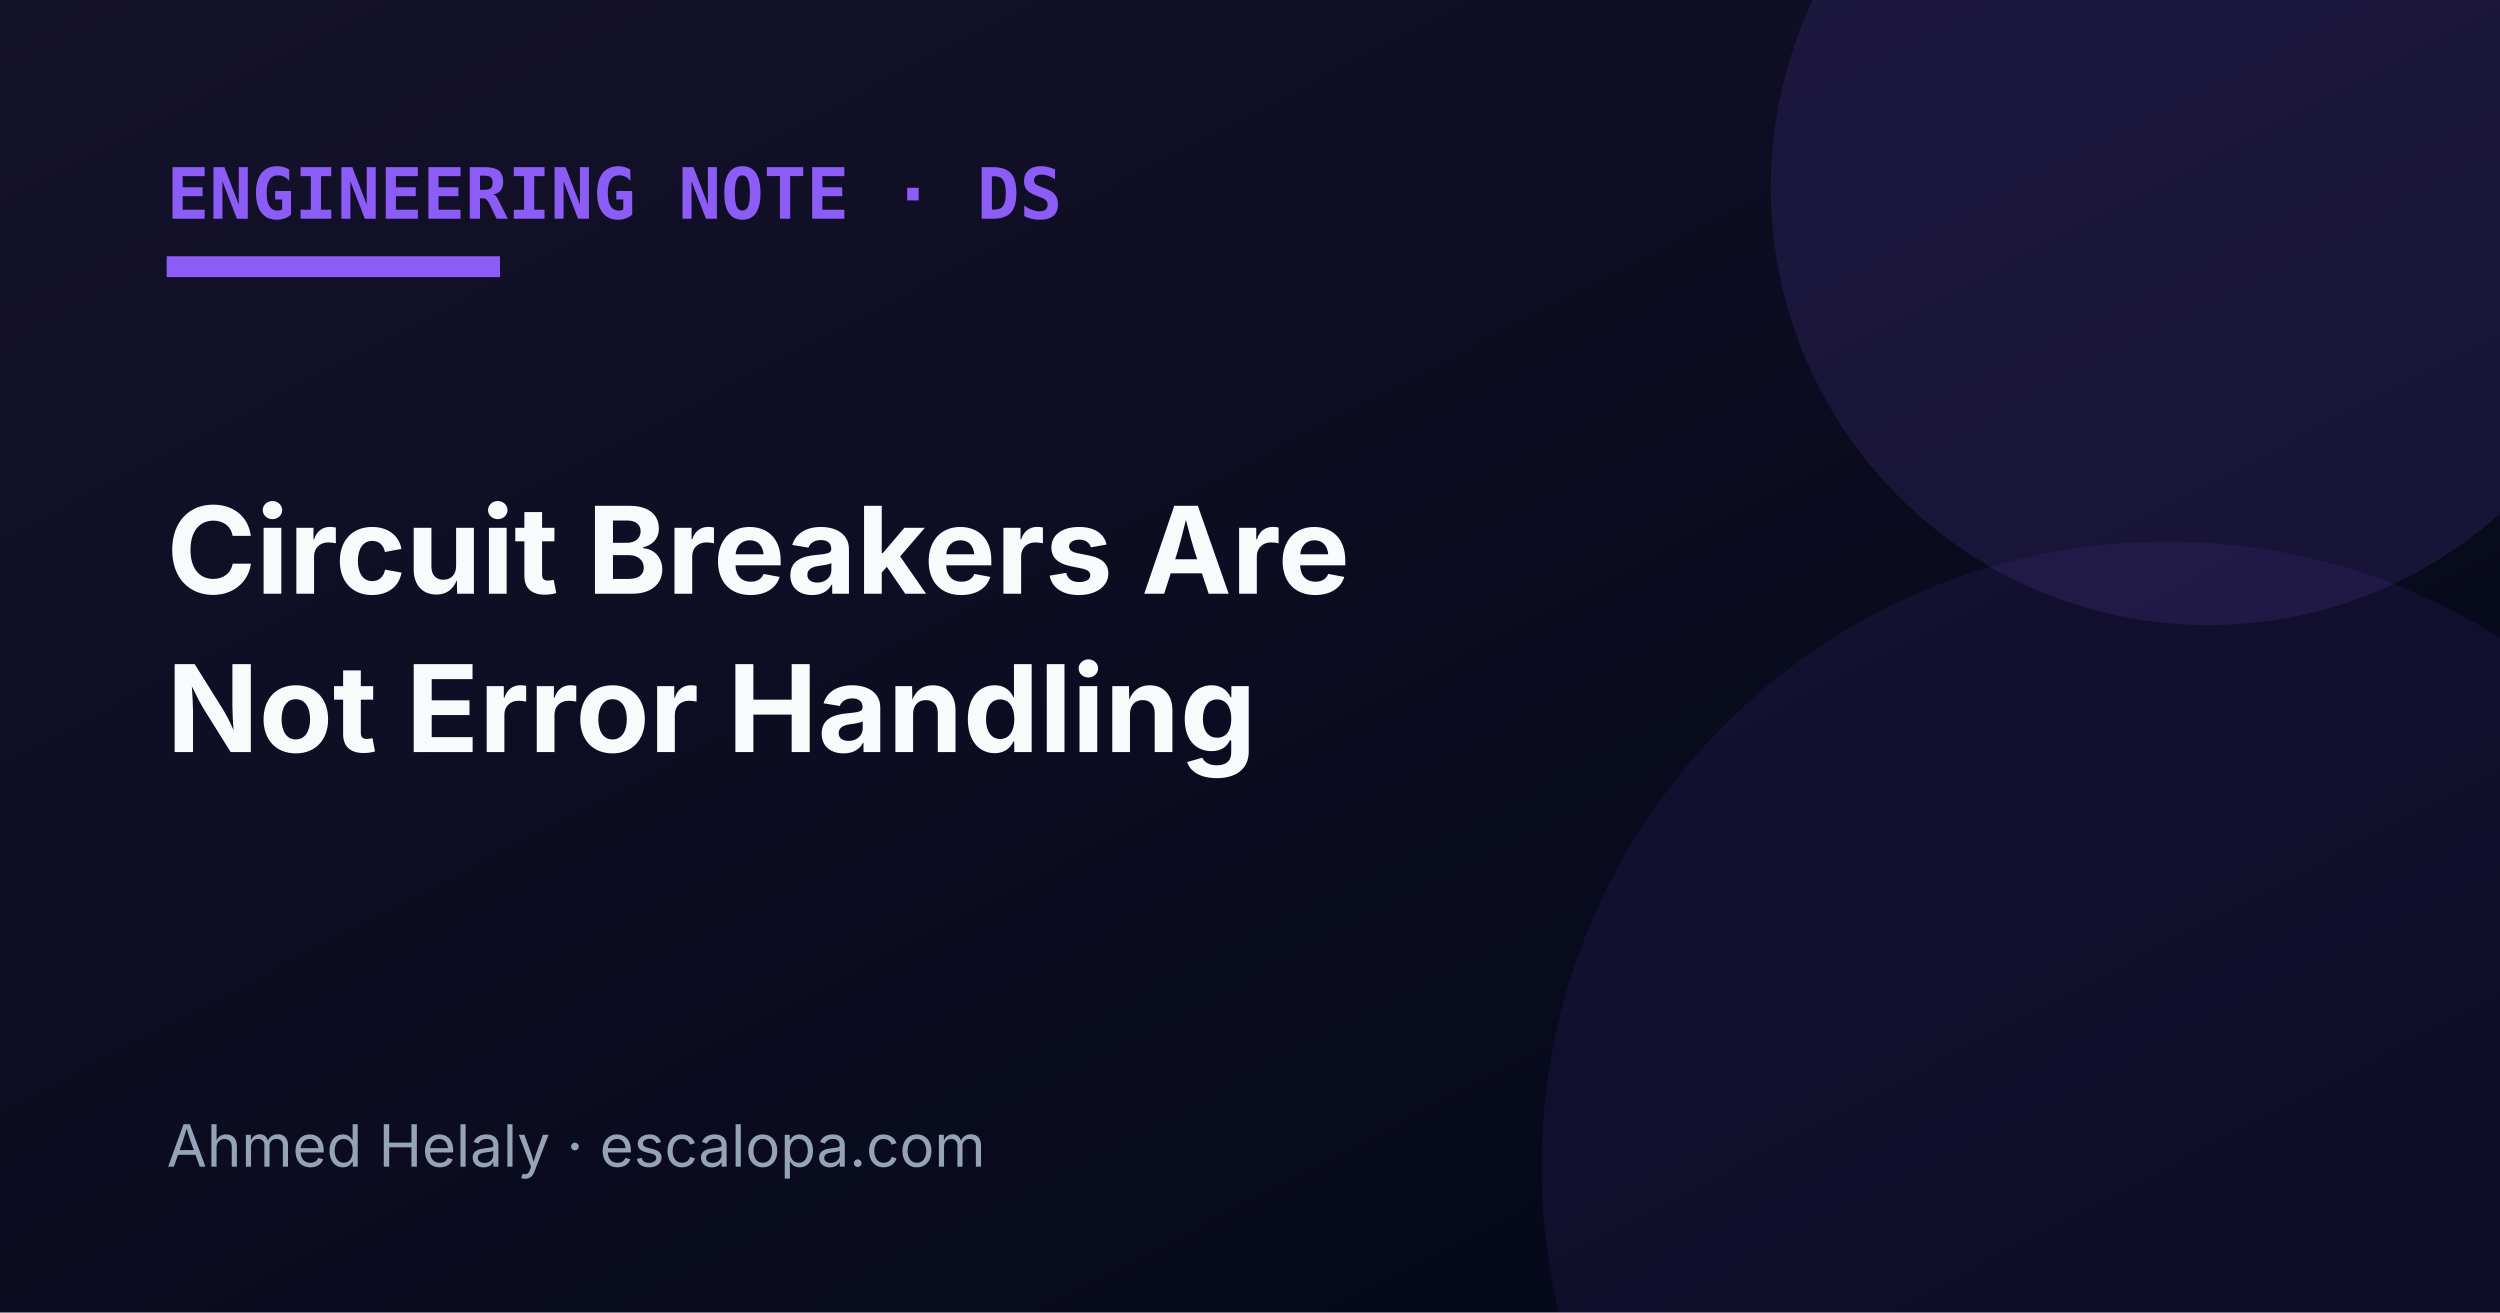
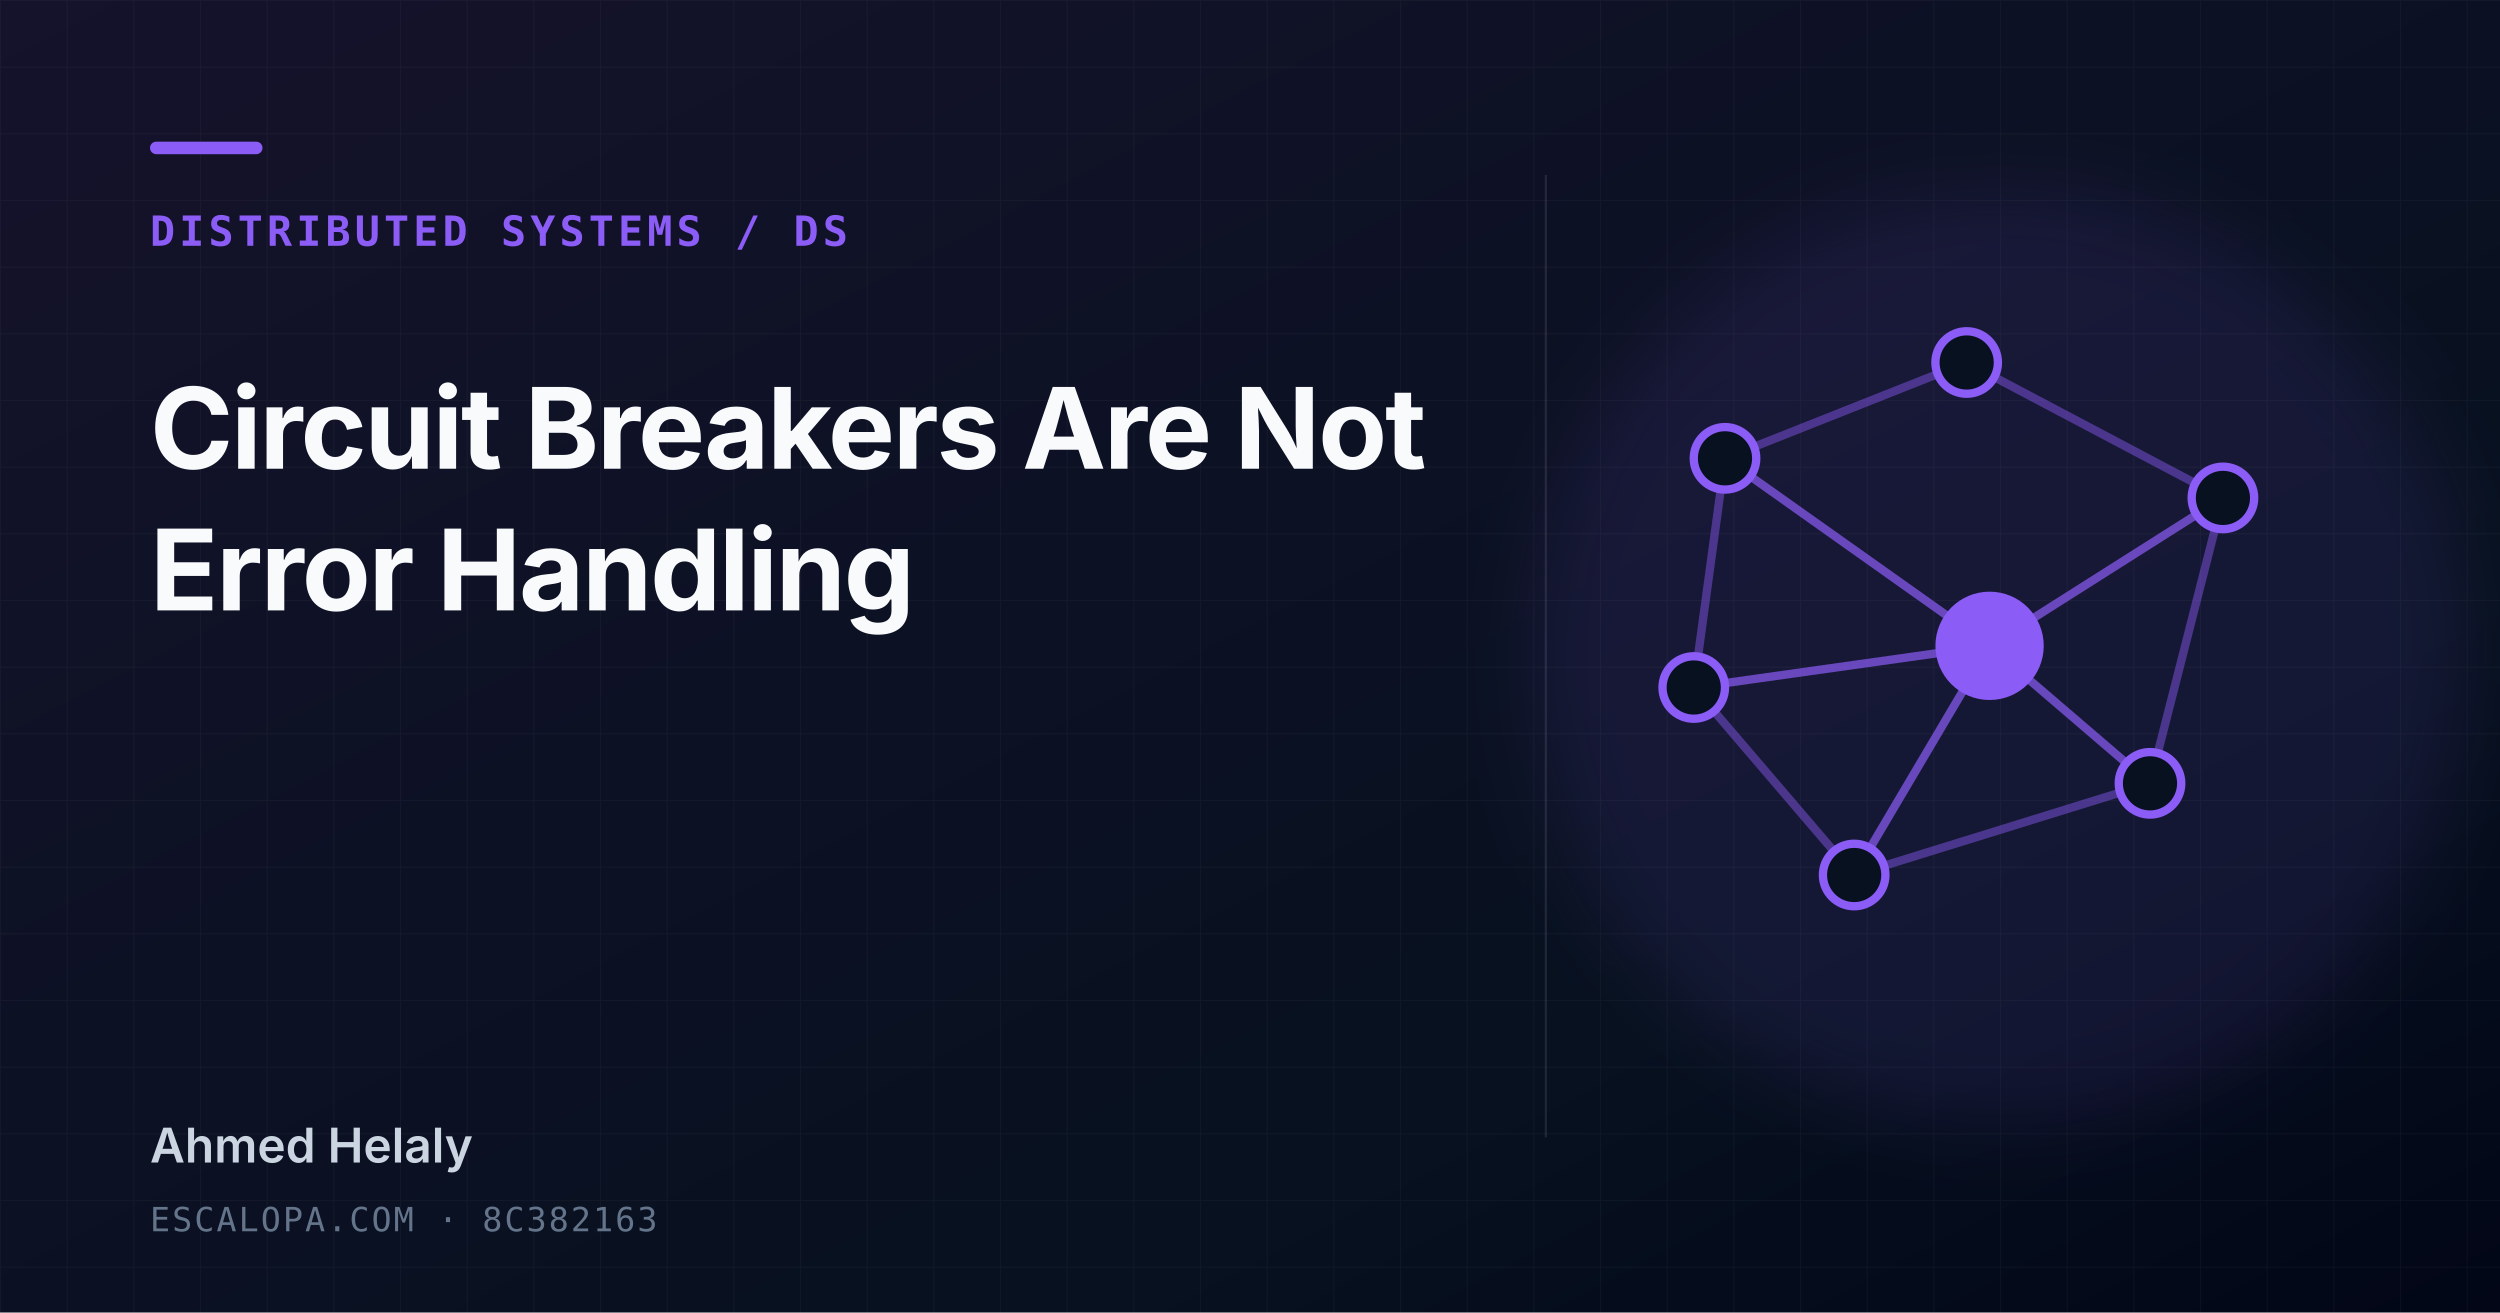
<svg xmlns="http://www.w3.org/2000/svg" width="1200" height="630" viewBox="0 0 1200 630" role="img" aria-label="Circuit Breakers Are Not Error Handling">
  <defs>
    <linearGradient id="g" x1="0" y1="0" x2="1" y2="1">
      <stop stop-color="#15122b" />
+       <stop offset=".72" stop-color="#07111f" />
      <stop offset="1" stop-color="#020617" />
    </linearGradient>
+     <pattern id="grid" width="32" height="32" patternUnits="userSpaceOnUse">
+       <path d="M32 0H0v32" fill="none" stroke="#fff" stroke-width="1" opacity=".035" />
+     </pattern>
+     <filter id="glow">
+       <feGaussianBlur stdDeviation="18" />
+     </filter>
  </defs>
  <rect width="1200" height="630" fill="url(#g)" />
-   <circle cx="1060" cy="90" r="210" fill="#8b5cf6" opacity=".12" />
-   <circle cx="1040" cy="560" r="300" fill="#8b5cf6" opacity=".08" />
-   <path d="M80 128h160" stroke="#8b5cf6" stroke-width="10" />
-   <text x="80" y="105" fill="#8b5cf6" font-family="ui-monospace,monospace" font-size="34" font-weight="700">ENGINEERING NOTE · DS</text>
-   <text x="80" y="285" fill="#f8fafc" font-family="Inter,Arial,sans-serif" font-size="58" font-weight="700">
-     <tspan x="80">Circuit Breakers Are</tspan>
-     <tspan x="80" dy="76">Not Error Handling</tspan>
+   <rect width="1200" height="630" fill="url(#grid)" />
+   <circle cx="960" cy="315" r="225" fill="#8b5cf6" opacity=".10" filter="url(#glow)" />
+   <path d="M742 84v462" stroke="#fff" stroke-width="1" opacity=".1" />
+   <rect x="72" y="68" width="54" height="6" rx="3" fill="#8b5cf6" />
+   <text x="72" y="118" fill="#8b5cf6" font-family="ui-monospace,SFMono-Regular,monospace" font-size="20" font-weight="700" letter-spacing="2">DISTRIBUTED SYSTEMS / DS</text>
+   <text x="72" y="225" fill="#f8fafc" font-family="Inter,Arial,sans-serif" font-size="54" font-weight="720" letter-spacing="-1">
+     <tspan x="72" dy="0">Circuit Breakers Are Not</tspan>
+     <tspan x="72" dy="68">Error Handling</tspan>
  </text>
-   <text x="80" y="560" fill="#94a3b8" font-family="Inter,Arial,sans-serif" font-size="28">Ahmed Helaly · escalopa.com</text>
+   <g fill="#07111f" stroke="#8b5cf6" stroke-width="4">
+     <path d="M828 220 944 174 1067 239 1032 376 890 420 813 330Z" fill="none" opacity=".45" />
+     <path d="M828 220 955 310 1067 239M955 310 1032 376M955 310 890 420M813 330 955 310" fill="none" opacity=".7" />
+     <circle cx="828" cy="220" r="15" />
+     <circle cx="944" cy="174" r="15" />
+     <circle cx="1067" cy="239" r="15" />
+     <circle cx="1032" cy="376" r="15" />
+     <circle cx="890" cy="420" r="15" />
+     <circle cx="813" cy="330" r="15" />
+     <circle cx="955" cy="310" r="24" fill="#8b5cf6" />
+   </g>
+   <text x="72" y="558" fill="#cbd5e1" font-family="Inter,Arial,sans-serif" font-size="23" font-weight="600">Ahmed Helaly</text>
+   <text x="72" y="591" fill="#64748b" font-family="ui-monospace,SFMono-Regular,monospace" font-size="16" letter-spacing="1">ESCALOPA.COM  ·  8C382163</text>
</svg>
